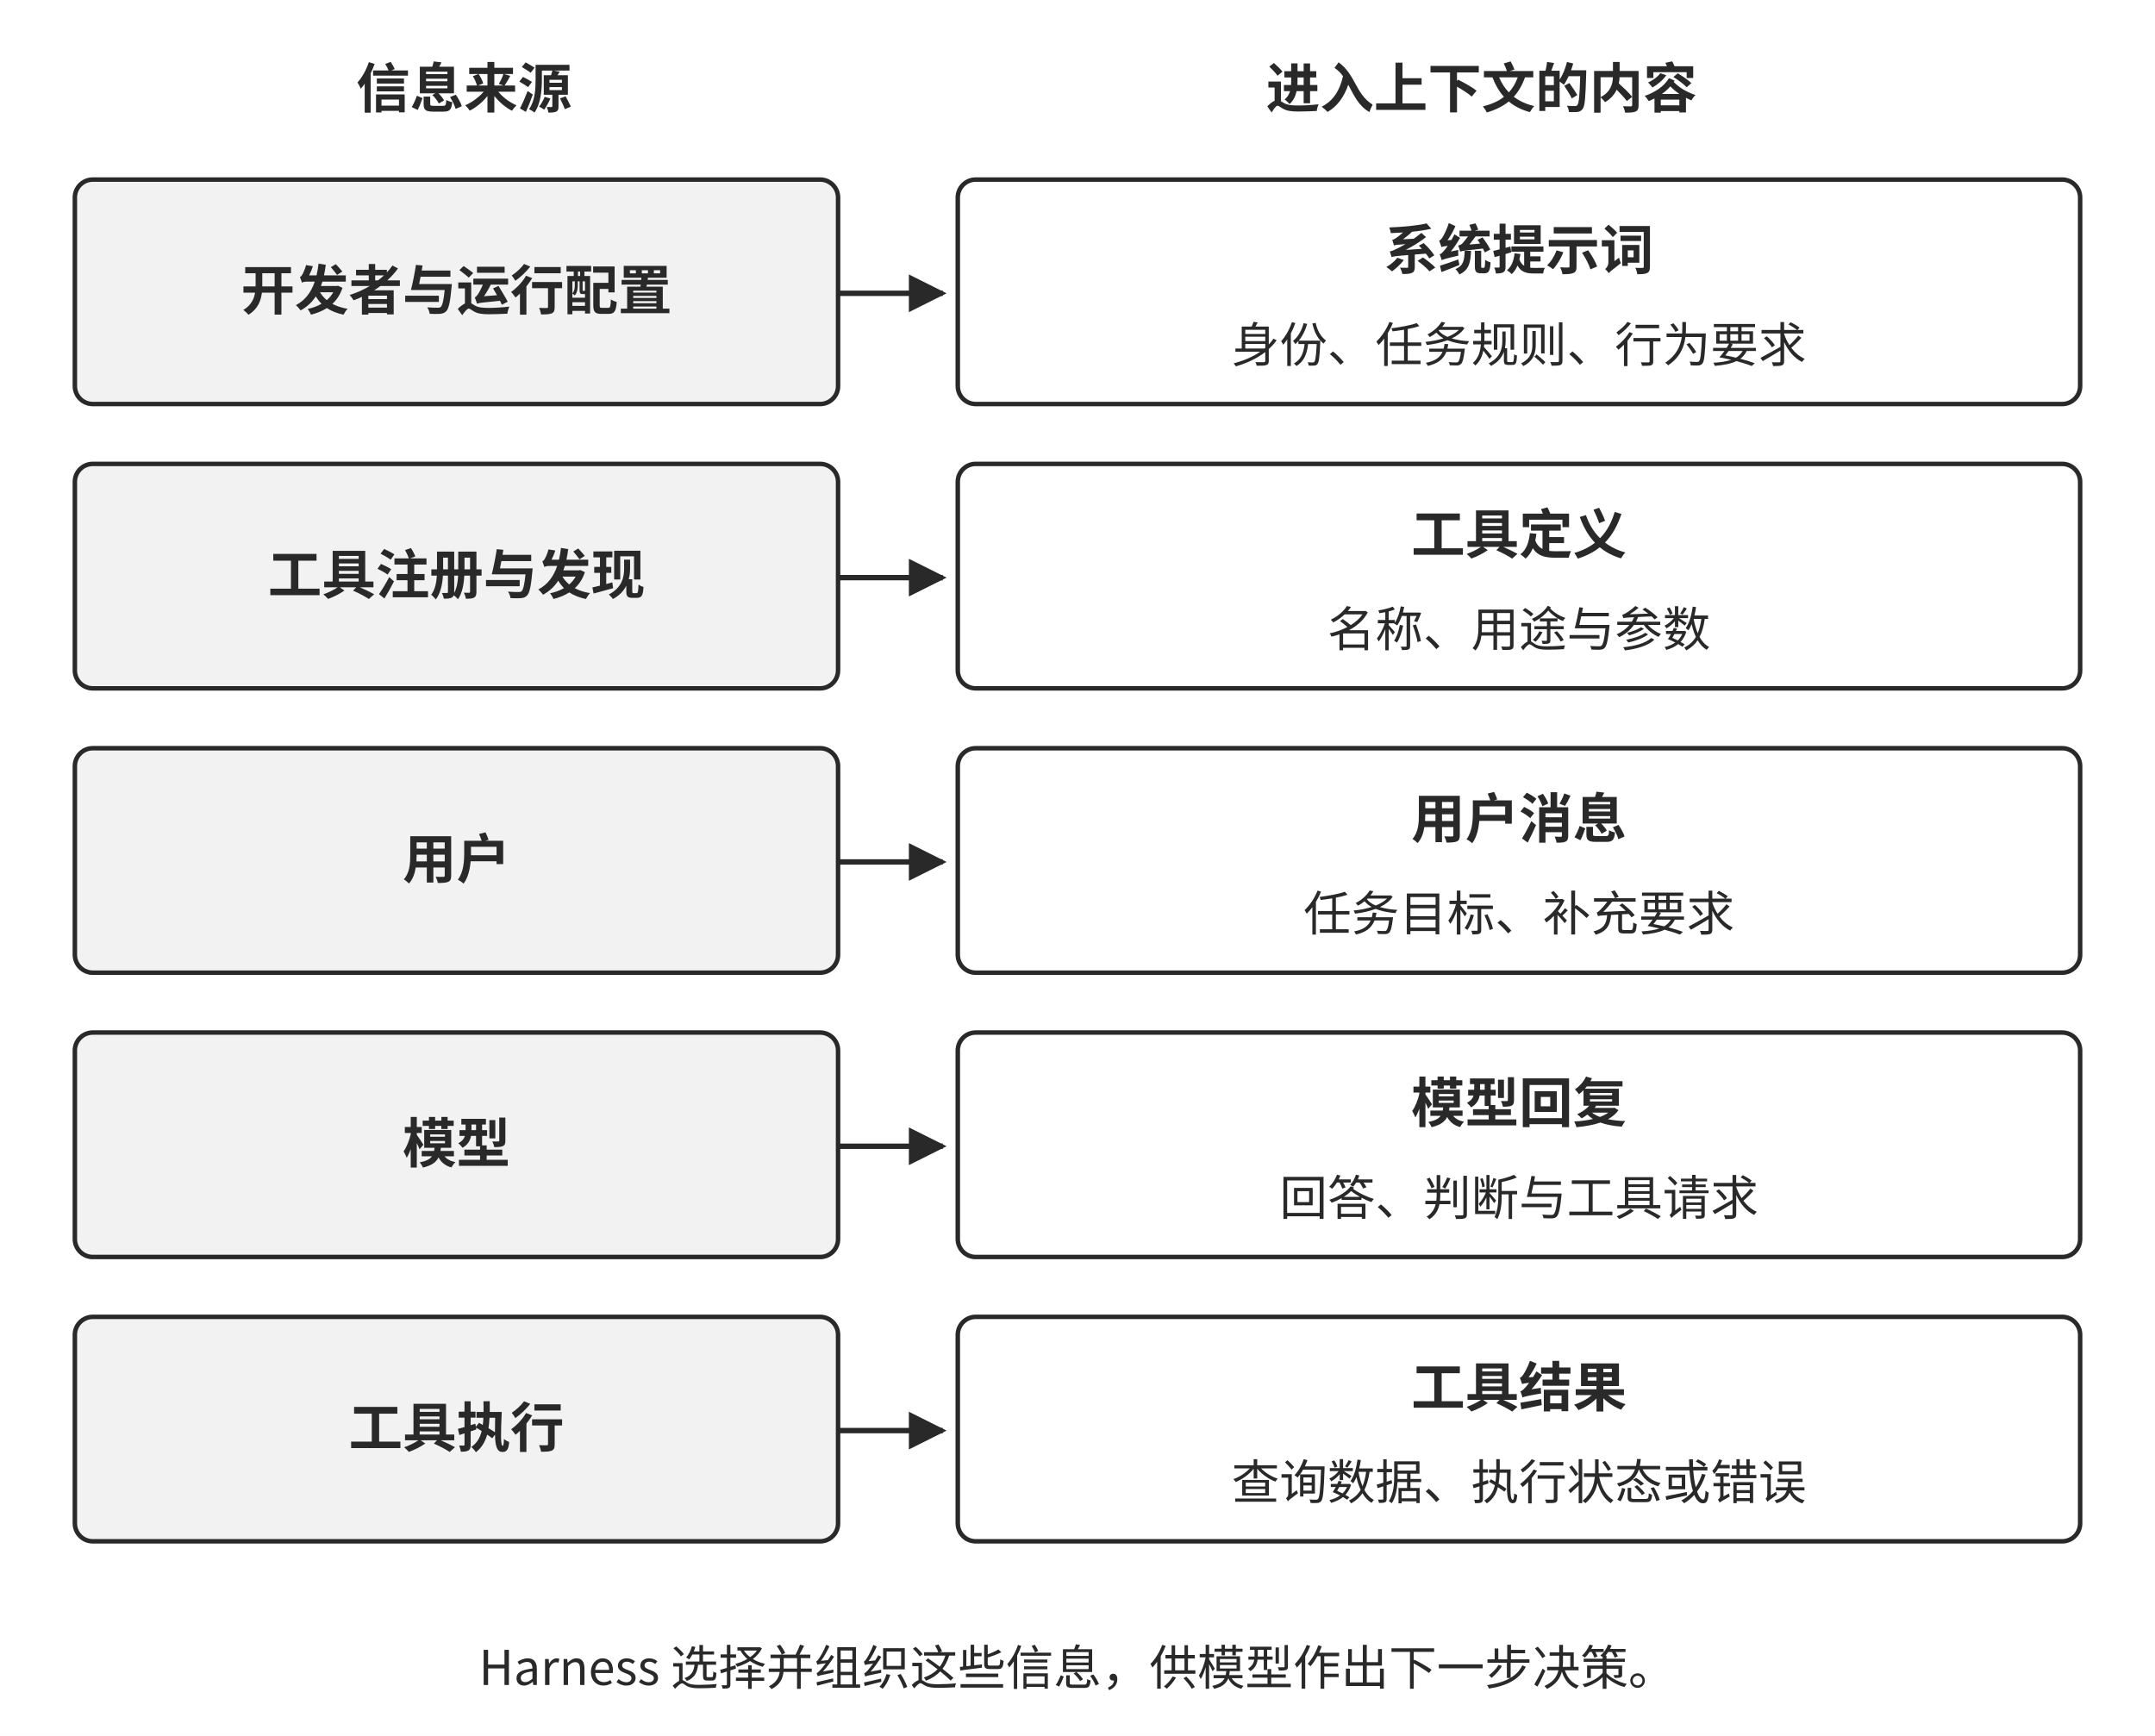
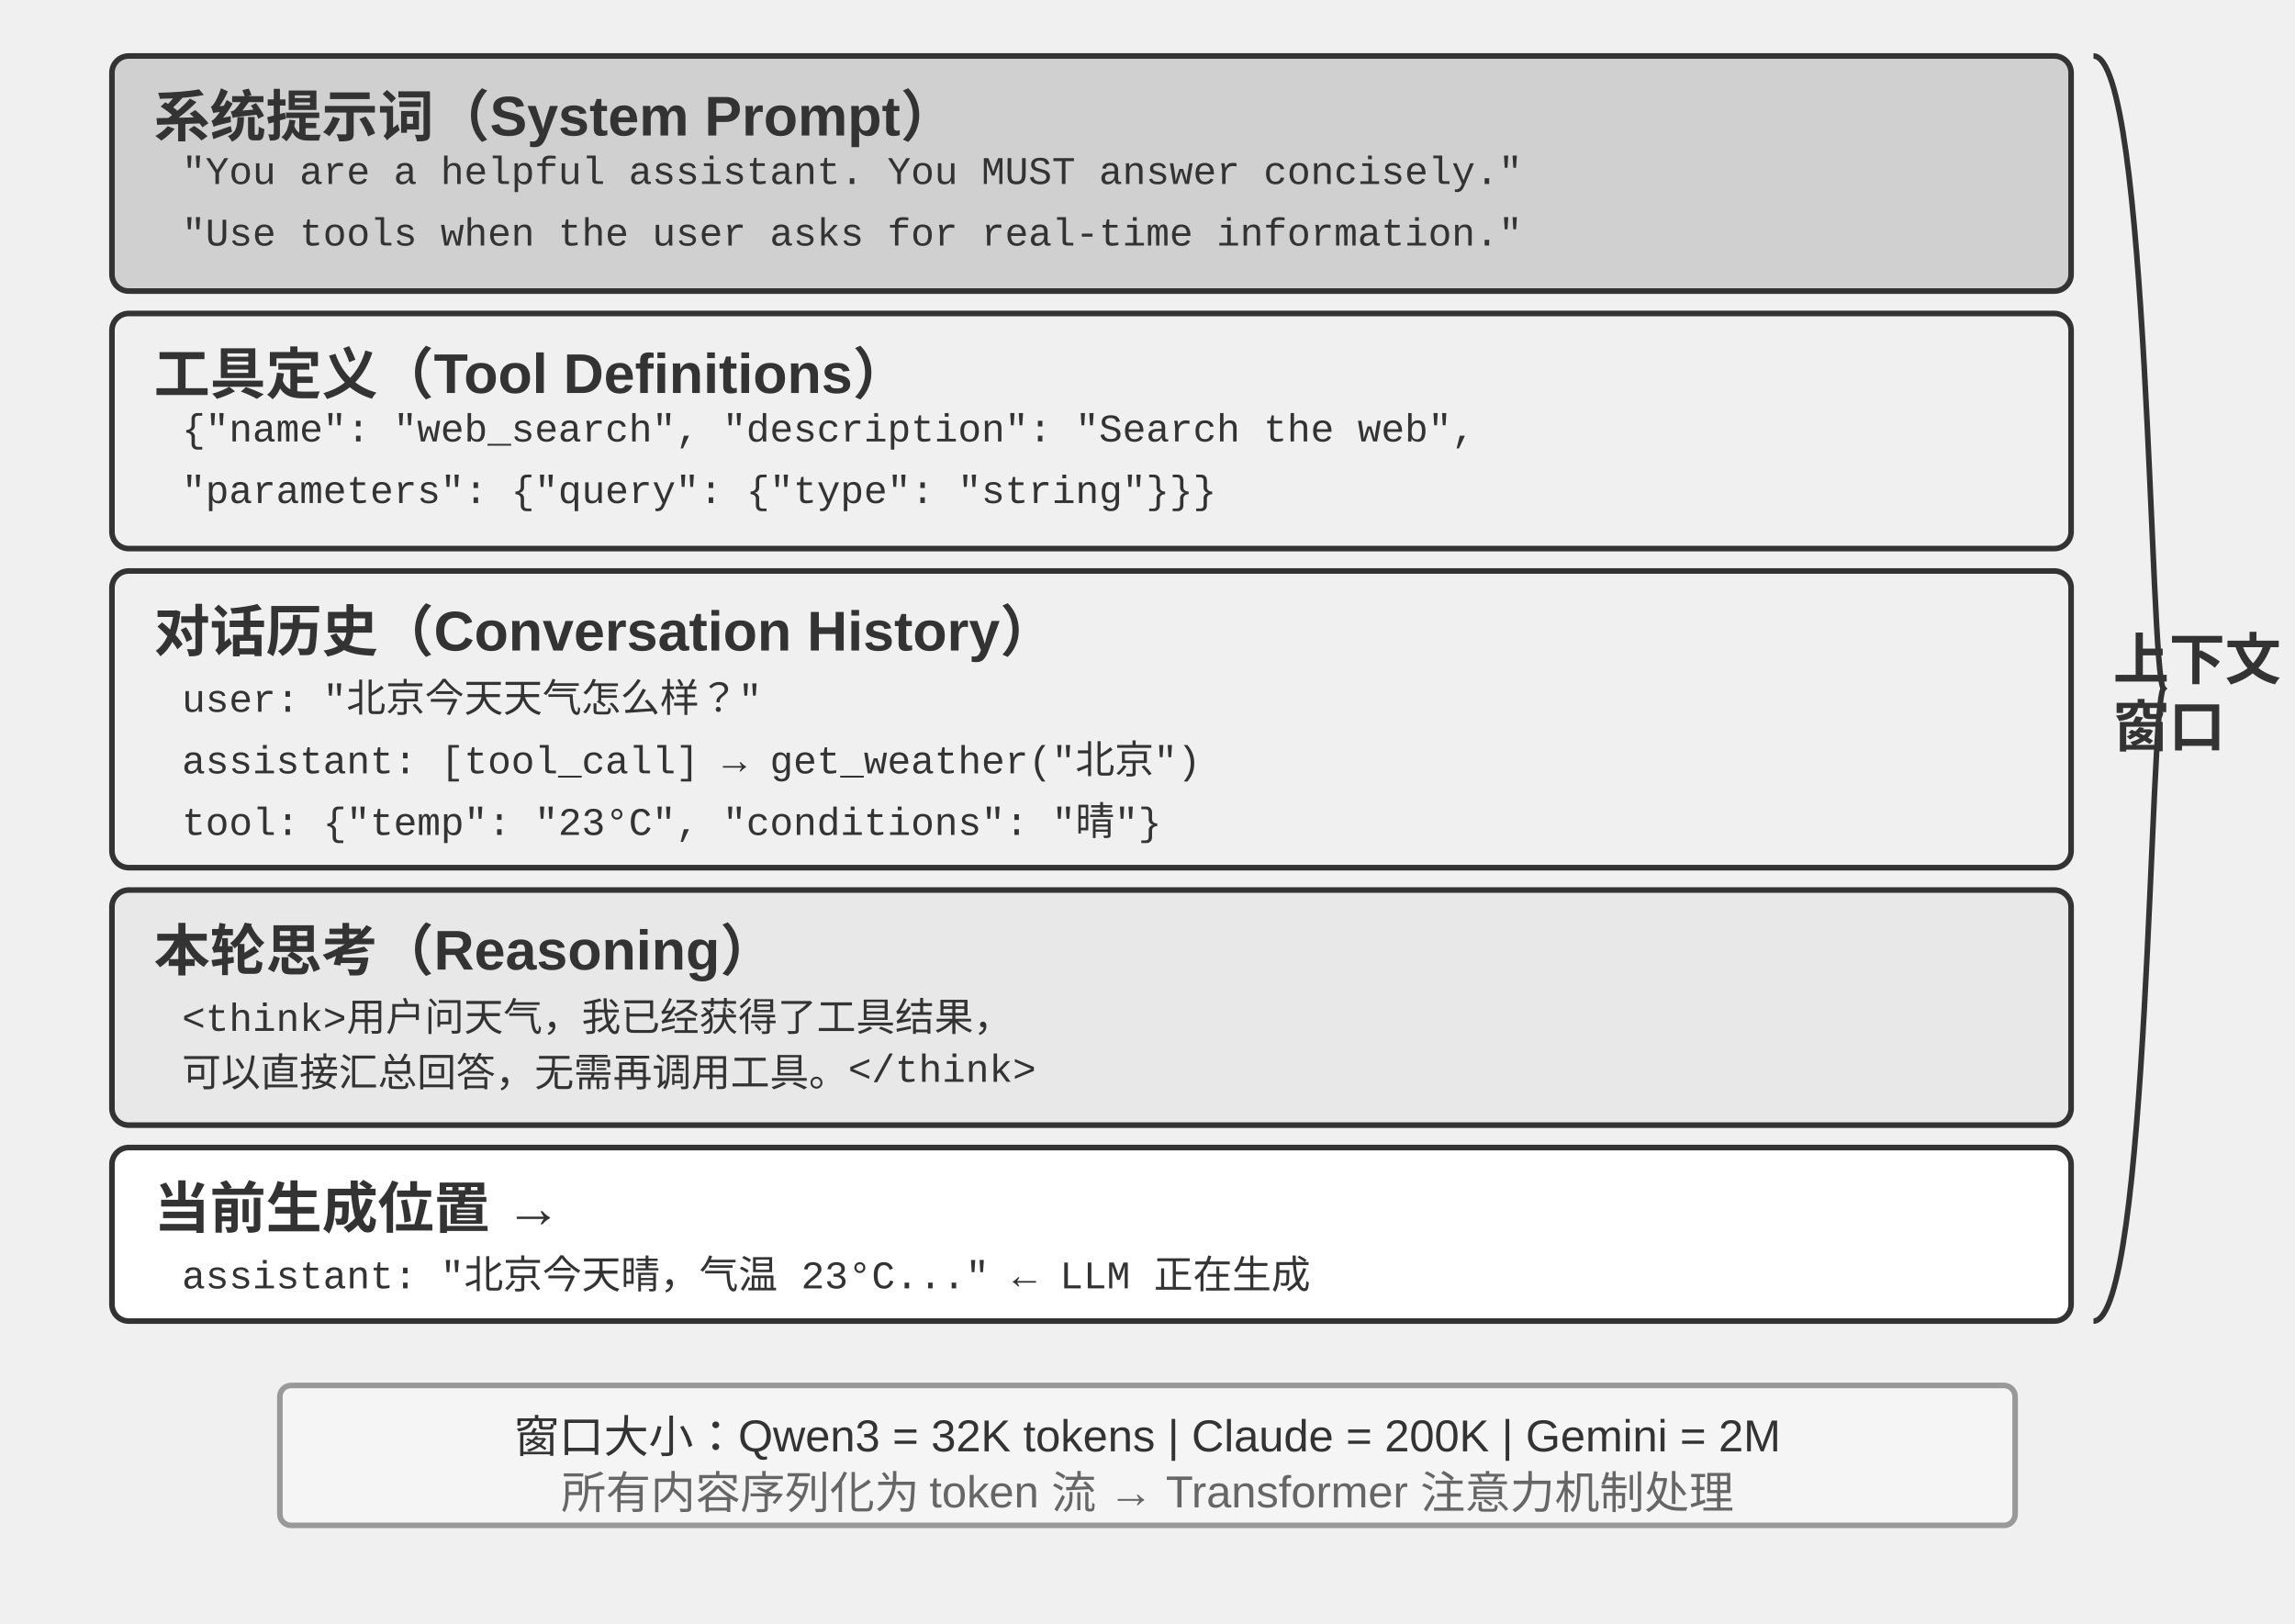
- <svg xmlns="http://www.w3.org/2000/svg" width="150mm" height="120.83mm" viewBox="0 0 720 580" role="img" aria-labelledby="title desc">
+ <svg xmlns="http://www.w3.org/2000/svg" viewBox="0 40 820 580" width="820" height="580" style="background:#ffffff">
  <defs>
-     <marker id="arrow" viewBox="0 0 10 10" refX="9" refY="5" markerWidth="7" markerHeight="7" orient="auto-start-reverse">
-       <path d="M0 0 L10 5 L0 10 Z" fill="#292929" />
+     <marker id="ah" markerWidth="12" markerHeight="8" refX="12" refY="4" orient="auto">
+       <polygon points="0 0, 12 4, 0 8" fill="#333333" />
+     </marker>
+     <marker id="ah-light" markerWidth="12" markerHeight="8" refX="12" refY="4" orient="auto">
+       <polygon points="0 0, 12 4, 0 8" fill="#999999" />
    </marker>
  </defs>
-   <rect width="720" height="580" fill="#ffffff" />
-   <text x="155" y="36" font-family="Noto Sans CJK SC,Source Han Sans CN,Microsoft YaHei,sans-serif" font-size="18" font-weight="700" text-anchor="middle" fill="#292929">信息来源</text>
-   <text x="495" y="36" font-family="Noto Sans CJK SC,Source Han Sans CN,Microsoft YaHei,sans-serif" font-size="18" font-weight="700" text-anchor="middle" fill="#292929">进入上下文的内容</text>
-   <rect x="25" y="60" width="255" height="75" rx="6" fill="#f2f2f2" stroke="#292929" stroke-width="1.5" />
-   <text x="152.5" y="103.5" font-family="Noto Sans CJK SC,Source Han Sans CN,Microsoft YaHei,sans-serif" font-size="18" font-weight="700" text-anchor="middle" fill="#292929">开发者与运行配置</text>
-   <path d="M 280 98 L 315 98" fill="none" stroke="#292929" stroke-width="1.8" marker-end="url(#arrow)" />
-   <rect x="320" y="60" width="375" height="75" rx="6" fill="#ffffff" stroke="#292929" stroke-width="1.5" />
-   <text x="507.5" y="90" font-family="Noto Sans CJK SC,Source Han Sans CN,Microsoft YaHei,sans-serif" font-size="18" font-weight="700" text-anchor="middle" fill="#292929">系统提示词</text>
-   <text x="507.5" y="121" font-family="Noto Sans CJK SC,Source Han Sans CN,Microsoft YaHei,sans-serif" font-size="16" font-weight="400" text-anchor="middle" fill="#292929">身份、任务规则、行为要求</text>
-   <rect x="25" y="155" width="255" height="75" rx="6" fill="#f2f2f2" stroke="#292929" stroke-width="1.5" />
-   <text x="152.5" y="198.5" font-family="Noto Sans CJK SC,Source Han Sans CN,Microsoft YaHei,sans-serif" font-size="18" font-weight="700" text-anchor="middle" fill="#292929">工具注册与发现</text>
-   <path d="M 280 193 L 315 193" fill="none" stroke="#292929" stroke-width="1.8" marker-end="url(#arrow)" />
-   <rect x="320" y="155" width="375" height="75" rx="6" fill="#ffffff" stroke="#292929" stroke-width="1.5" />
-   <text x="507.5" y="185" font-family="Noto Sans CJK SC,Source Han Sans CN,Microsoft YaHei,sans-serif" font-size="18" font-weight="700" text-anchor="middle" fill="#292929">工具定义</text>
-   <text x="507.5" y="216" font-family="Noto Sans CJK SC,Source Han Sans CN,Microsoft YaHei,sans-serif" font-size="16" font-weight="400" text-anchor="middle" fill="#292929">名称、用途与参数</text>
-   <rect x="25" y="250" width="255" height="75" rx="6" fill="#f2f2f2" stroke="#292929" stroke-width="1.5" />
-   <text x="152.5" y="293.5" font-family="Noto Sans CJK SC,Source Han Sans CN,Microsoft YaHei,sans-serif" font-size="18" font-weight="700" text-anchor="middle" fill="#292929">用户</text>
-   <path d="M 280 288 L 315 288" fill="none" stroke="#292929" stroke-width="1.8" marker-end="url(#arrow)" />
-   <rect x="320" y="250" width="375" height="75" rx="6" fill="#ffffff" stroke="#292929" stroke-width="1.5" />
-   <text x="507.5" y="280" font-family="Noto Sans CJK SC,Source Han Sans CN,Microsoft YaHei,sans-serif" font-size="18" font-weight="700" text-anchor="middle" fill="#292929">用户消息</text>
-   <text x="507.5" y="311" font-family="Noto Sans CJK SC,Source Han Sans CN,Microsoft YaHei,sans-serif" font-size="16" font-weight="400" text-anchor="middle" fill="#292929">任务目标、补充要求</text>
-   <rect x="25" y="345" width="255" height="75" rx="6" fill="#f2f2f2" stroke="#292929" stroke-width="1.5" />
-   <text x="152.5" y="388.5" font-family="Noto Sans CJK SC,Source Han Sans CN,Microsoft YaHei,sans-serif" font-size="18" font-weight="700" text-anchor="middle" fill="#292929">模型</text>
-   <path d="M 280 383 L 315 383" fill="none" stroke="#292929" stroke-width="1.8" marker-end="url(#arrow)" />
-   <rect x="320" y="345" width="375" height="75" rx="6" fill="#ffffff" stroke="#292929" stroke-width="1.5" />
-   <text x="507.5" y="375" font-family="Noto Sans CJK SC,Source Han Sans CN,Microsoft YaHei,sans-serif" font-size="18" font-weight="700" text-anchor="middle" fill="#292929">模型回复</text>
-   <text x="507.5" y="406" font-family="Noto Sans CJK SC,Source Han Sans CN,Microsoft YaHei,sans-serif" font-size="16" font-weight="400" text-anchor="middle" fill="#292929">回答、判断与工具请求</text>
-   <rect x="25" y="440" width="255" height="75" rx="6" fill="#f2f2f2" stroke="#292929" stroke-width="1.5" />
-   <text x="152.5" y="483.5" font-family="Noto Sans CJK SC,Source Han Sans CN,Microsoft YaHei,sans-serif" font-size="18" font-weight="700" text-anchor="middle" fill="#292929">工具执行</text>
-   <path d="M 280 478 L 315 478" fill="none" stroke="#292929" stroke-width="1.8" marker-end="url(#arrow)" />
-   <rect x="320" y="440" width="375" height="75" rx="6" fill="#ffffff" stroke="#292929" stroke-width="1.5" />
-   <text x="507.5" y="470" font-family="Noto Sans CJK SC,Source Han Sans CN,Microsoft YaHei,sans-serif" font-size="18" font-weight="700" text-anchor="middle" fill="#292929">工具结果</text>
-   <text x="507.5" y="501" font-family="Noto Sans CJK SC,Source Han Sans CN,Microsoft YaHei,sans-serif" font-size="16" font-weight="400" text-anchor="middle" fill="#292929">查询数据、执行状态或错误</text>
-   <text x="360" y="563" font-family="Noto Sans CJK SC,Source Han Sans CN,Microsoft YaHei,sans-serif" font-size="16" font-weight="400" text-anchor="middle" fill="#292929">Harness 选择并组织这些信息，供模型作出下一步决策。</text>
+   <rect x="40" y="60" width="700" height="84" rx="6" fill="#d0d0d0" stroke="#333333" stroke-width="2" />
+   <text x="55" y="80" font-family="Arial, 'Helvetica Neue', Helvetica, 'PingFang SC', 'Microsoft YaHei', sans-serif" font-size="20" fill="#333333" text-anchor="start" dominant-baseline="central" font-weight="bold">系统提示词（System Prompt）</text>
+   <text x="65" y="102" font-family="'Courier New', Courier, monospace" font-size="14" fill="#333333" text-anchor="start" dominant-baseline="central">"You are a helpful assistant. You MUST answer concisely."</text>
+   <text x="65" y="124" font-family="'Courier New', Courier, monospace" font-size="14" fill="#333333" text-anchor="start" dominant-baseline="central">"Use tools when the user asks for real-time information."</text>
+   <rect x="40" y="152" width="700" height="84" rx="6" fill="#f0f0f0" stroke="#333333" stroke-width="2" />
+   <text x="55" y="172" font-family="Arial, 'Helvetica Neue', Helvetica, 'PingFang SC', 'Microsoft YaHei', sans-serif" font-size="20" fill="#333333" text-anchor="start" dominant-baseline="central" font-weight="bold">工具定义（Tool Definitions）</text>
+   <text x="65" y="194" font-family="'Courier New', Courier, monospace" font-size="14" fill="#333333" text-anchor="start" dominant-baseline="central">{"name": "web_search", "description": "Search the web",</text>
+   <text x="65" y="216" font-family="'Courier New', Courier, monospace" font-size="14" fill="#333333" text-anchor="start" dominant-baseline="central"> "parameters": {"query": {"type": "string"}}}</text>
+   <rect x="40" y="244" width="700" height="106" rx="6" fill="#f0f0f0" stroke="#333333" stroke-width="2" />
+   <text x="55" y="264" font-family="Arial, 'Helvetica Neue', Helvetica, 'PingFang SC', 'Microsoft YaHei', sans-serif" font-size="20" fill="#333333" text-anchor="start" dominant-baseline="central" font-weight="bold">对话历史（Conversation History）</text>
+   <text x="65" y="286" font-family="'Courier New', Courier, monospace" font-size="14" fill="#333333" text-anchor="start" dominant-baseline="central">user: "北京今天天气怎么样？"</text>
+   <text x="65" y="308" font-family="'Courier New', Courier, monospace" font-size="14" fill="#333333" text-anchor="start" dominant-baseline="central">assistant: [tool_call] → get_weather("北京")</text>
+   <text x="65" y="330" font-family="'Courier New', Courier, monospace" font-size="14" fill="#333333" text-anchor="start" dominant-baseline="central">tool: {"temp": "23°C", "conditions": "晴"}</text>
+   <rect x="40" y="358" width="700" height="84" rx="6" fill="#e8e8e8" stroke="#333333" stroke-width="2" />
+   <text x="55" y="378" font-family="Arial, 'Helvetica Neue', Helvetica, 'PingFang SC', 'Microsoft YaHei', sans-serif" font-size="20" fill="#333333" text-anchor="start" dominant-baseline="central" font-weight="bold">本轮思考（Reasoning）</text>
+   <text x="65" y="400" font-family="'Courier New', Courier, monospace" font-size="14" fill="#333333" text-anchor="start" dominant-baseline="central">&lt;think&gt;用户问天气，我已经获得了工具结果，</text>
+   <text x="65" y="422" font-family="'Courier New', Courier, monospace" font-size="14" fill="#333333" text-anchor="start" dominant-baseline="central">可以直接汇总回答，无需再调用工具。&lt;/think&gt;</text>
+   <rect x="40" y="450" width="700" height="62" rx="6" fill="#ffffff" stroke="#333333" stroke-width="2" />
+   <text x="55" y="470" font-family="Arial, 'Helvetica Neue', Helvetica, 'PingFang SC', 'Microsoft YaHei', sans-serif" font-size="20" fill="#333333" text-anchor="start" dominant-baseline="central" font-weight="bold">当前生成位置 →</text>
+   <text x="65" y="492" font-family="'Courier New', Courier, monospace" font-size="14" fill="#333333" text-anchor="start" dominant-baseline="central">assistant: "北京今天晴，气温 23°C..."  ← LLM 正在生成</text>
+   <path d="M 748,60 C 768,60 768,281.0 773,286.0 C 768,291.0 768,512 748,512" fill="none" stroke="#333333" stroke-width="2" />
+   <text x="755" y="274.0" font-family="Arial, 'Helvetica Neue', Helvetica, 'PingFang SC', 'Microsoft YaHei', sans-serif" font-size="20" fill="#333333" text-anchor="start" dominant-baseline="central" font-weight="bold">上下文</text>
+   <text x="755" y="298.0" font-family="Arial, 'Helvetica Neue', Helvetica, 'PingFang SC', 'Microsoft YaHei', sans-serif" font-size="20" fill="#333333" text-anchor="start" dominant-baseline="central" font-weight="bold">窗口</text>
+   <rect x="100" y="535" width="620" height="50" rx="4" fill="#f5f5f5" stroke="#999999" stroke-width="2" />
+   <text x="410" y="552" font-family="Arial, 'Helvetica Neue', Helvetica, 'PingFang SC', 'Microsoft YaHei', sans-serif" font-size="16" fill="#333333" text-anchor="middle" dominant-baseline="central" font-weight="normal">窗口大小：Qwen3 = 32K tokens | Claude = 200K | Gemini = 2M</text>
+   <text x="410" y="572" font-family="Arial, 'Helvetica Neue', Helvetica, 'PingFang SC', 'Microsoft YaHei', sans-serif" font-size="16" fill="#666666" text-anchor="middle" dominant-baseline="central" font-weight="normal">所有内容序列化为 token 流 → Transformer 注意力机制处理</text>
</svg>
